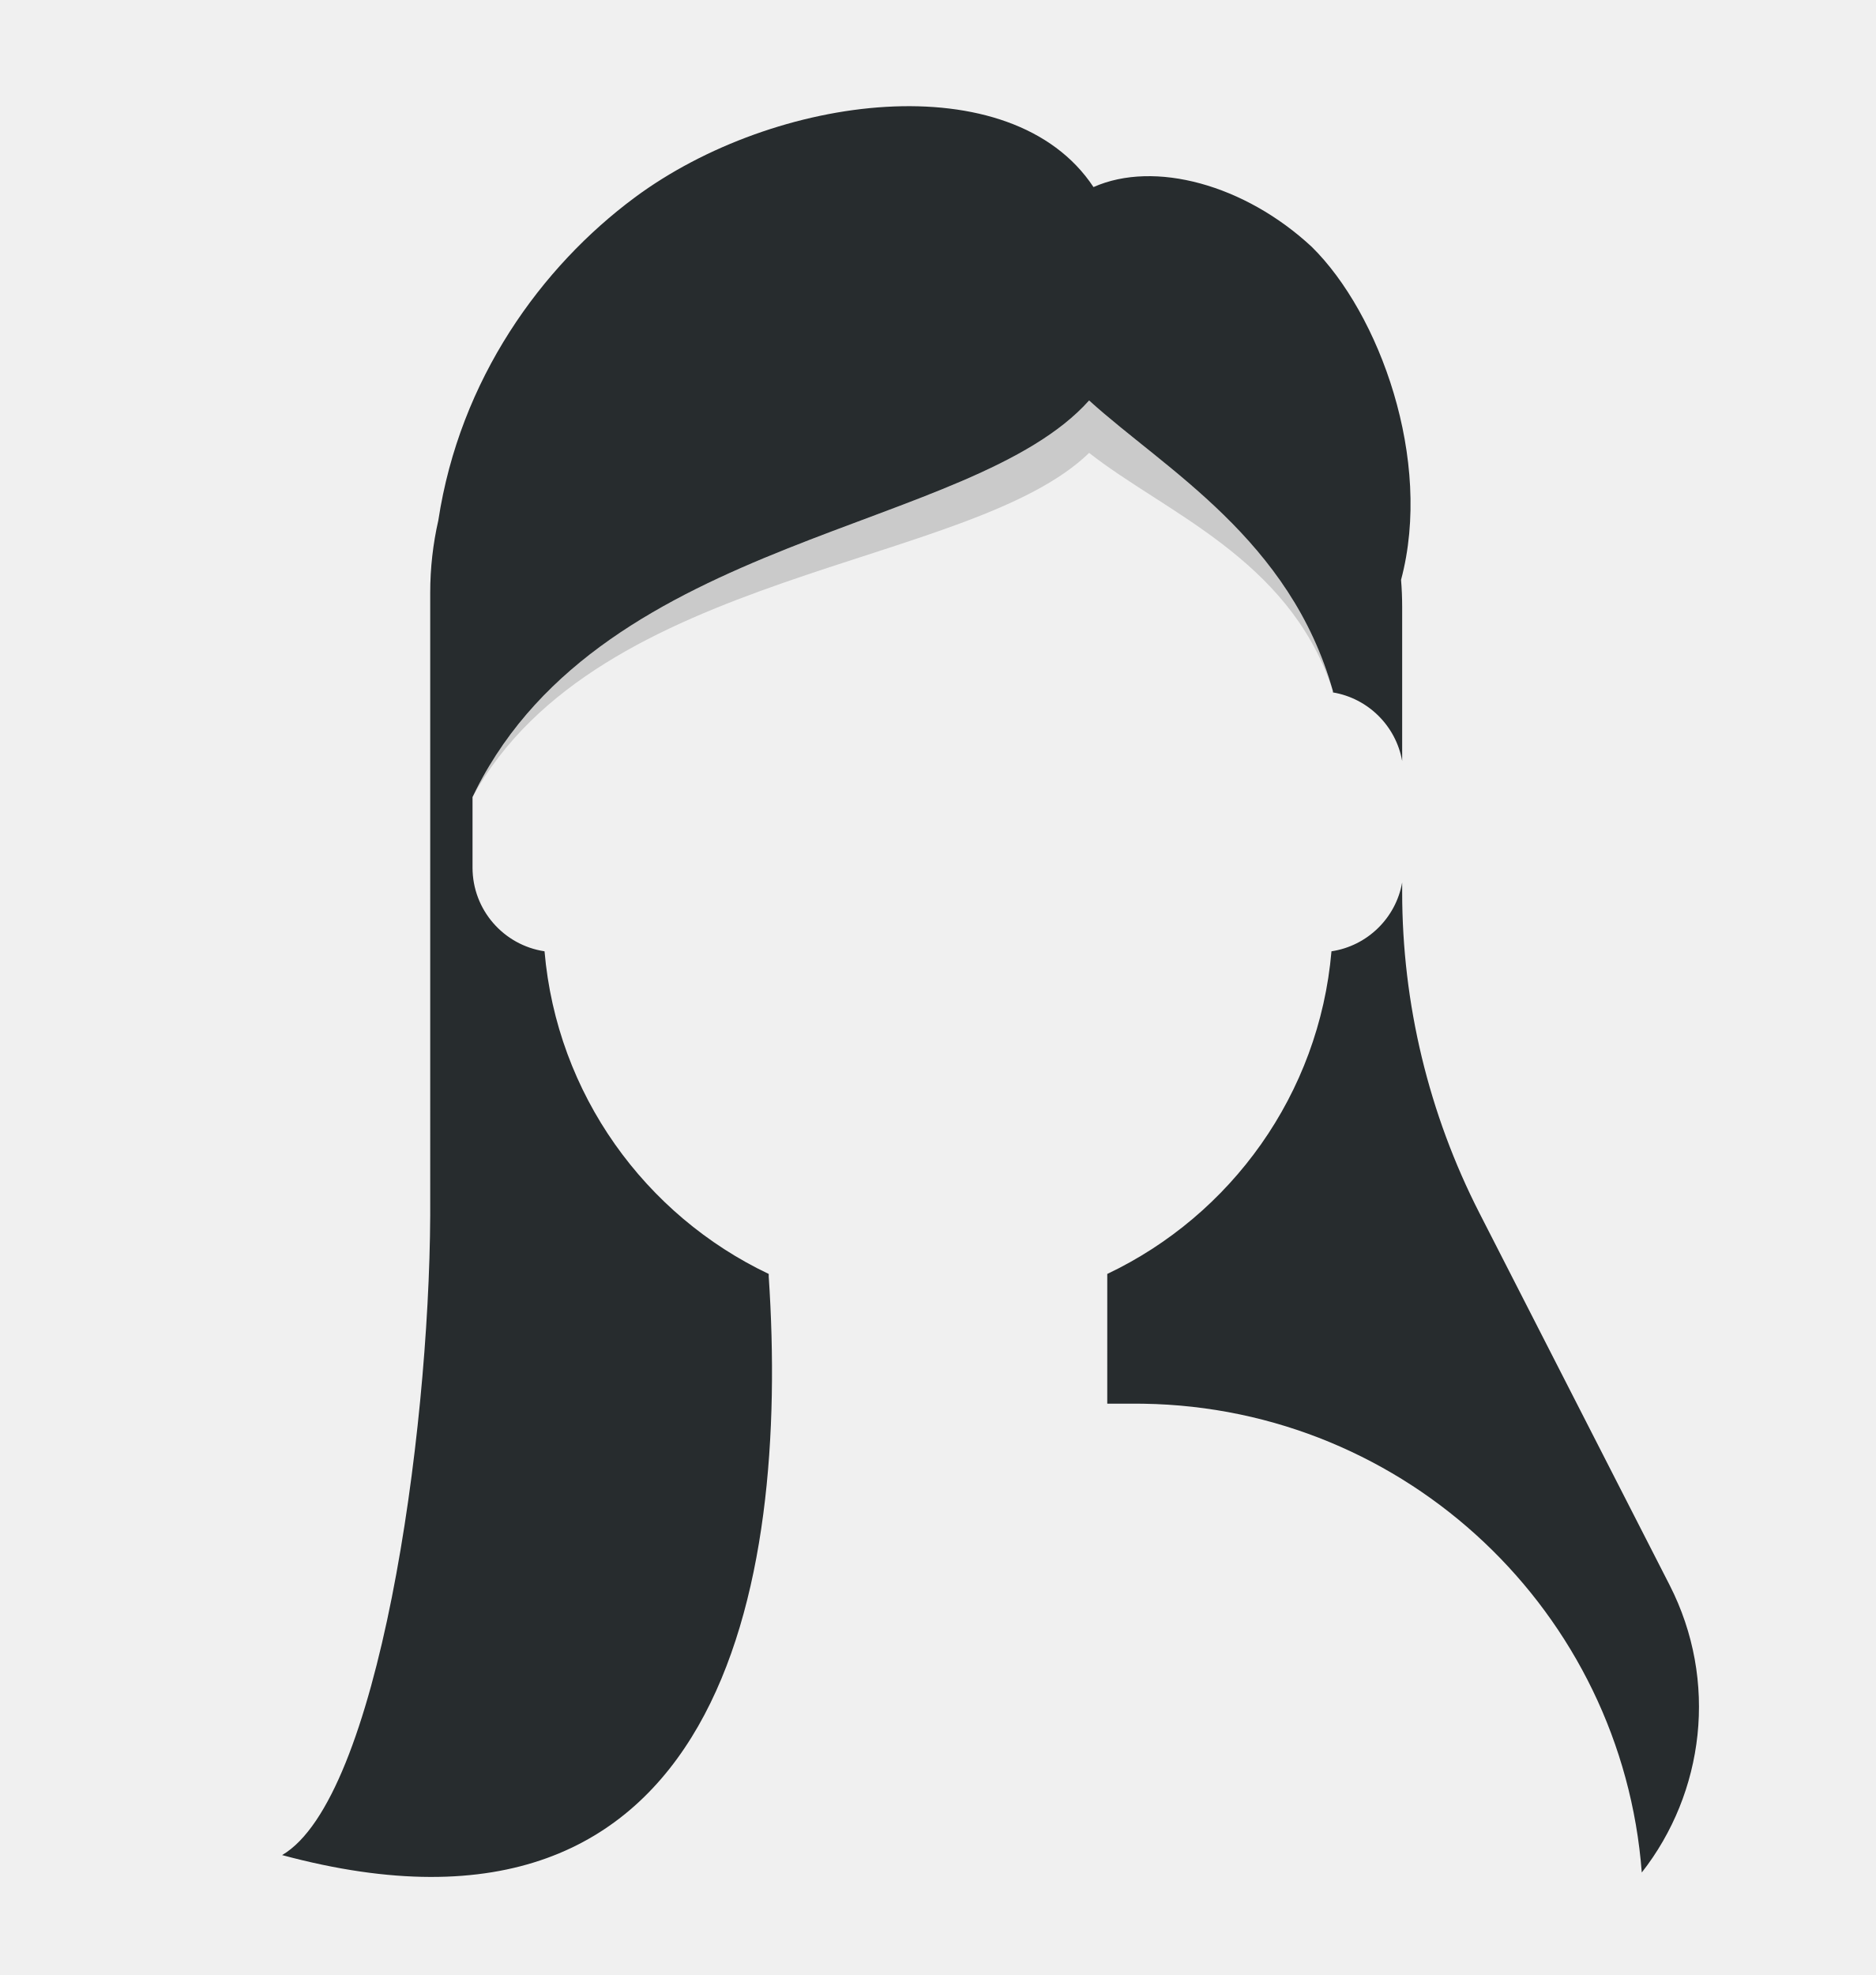
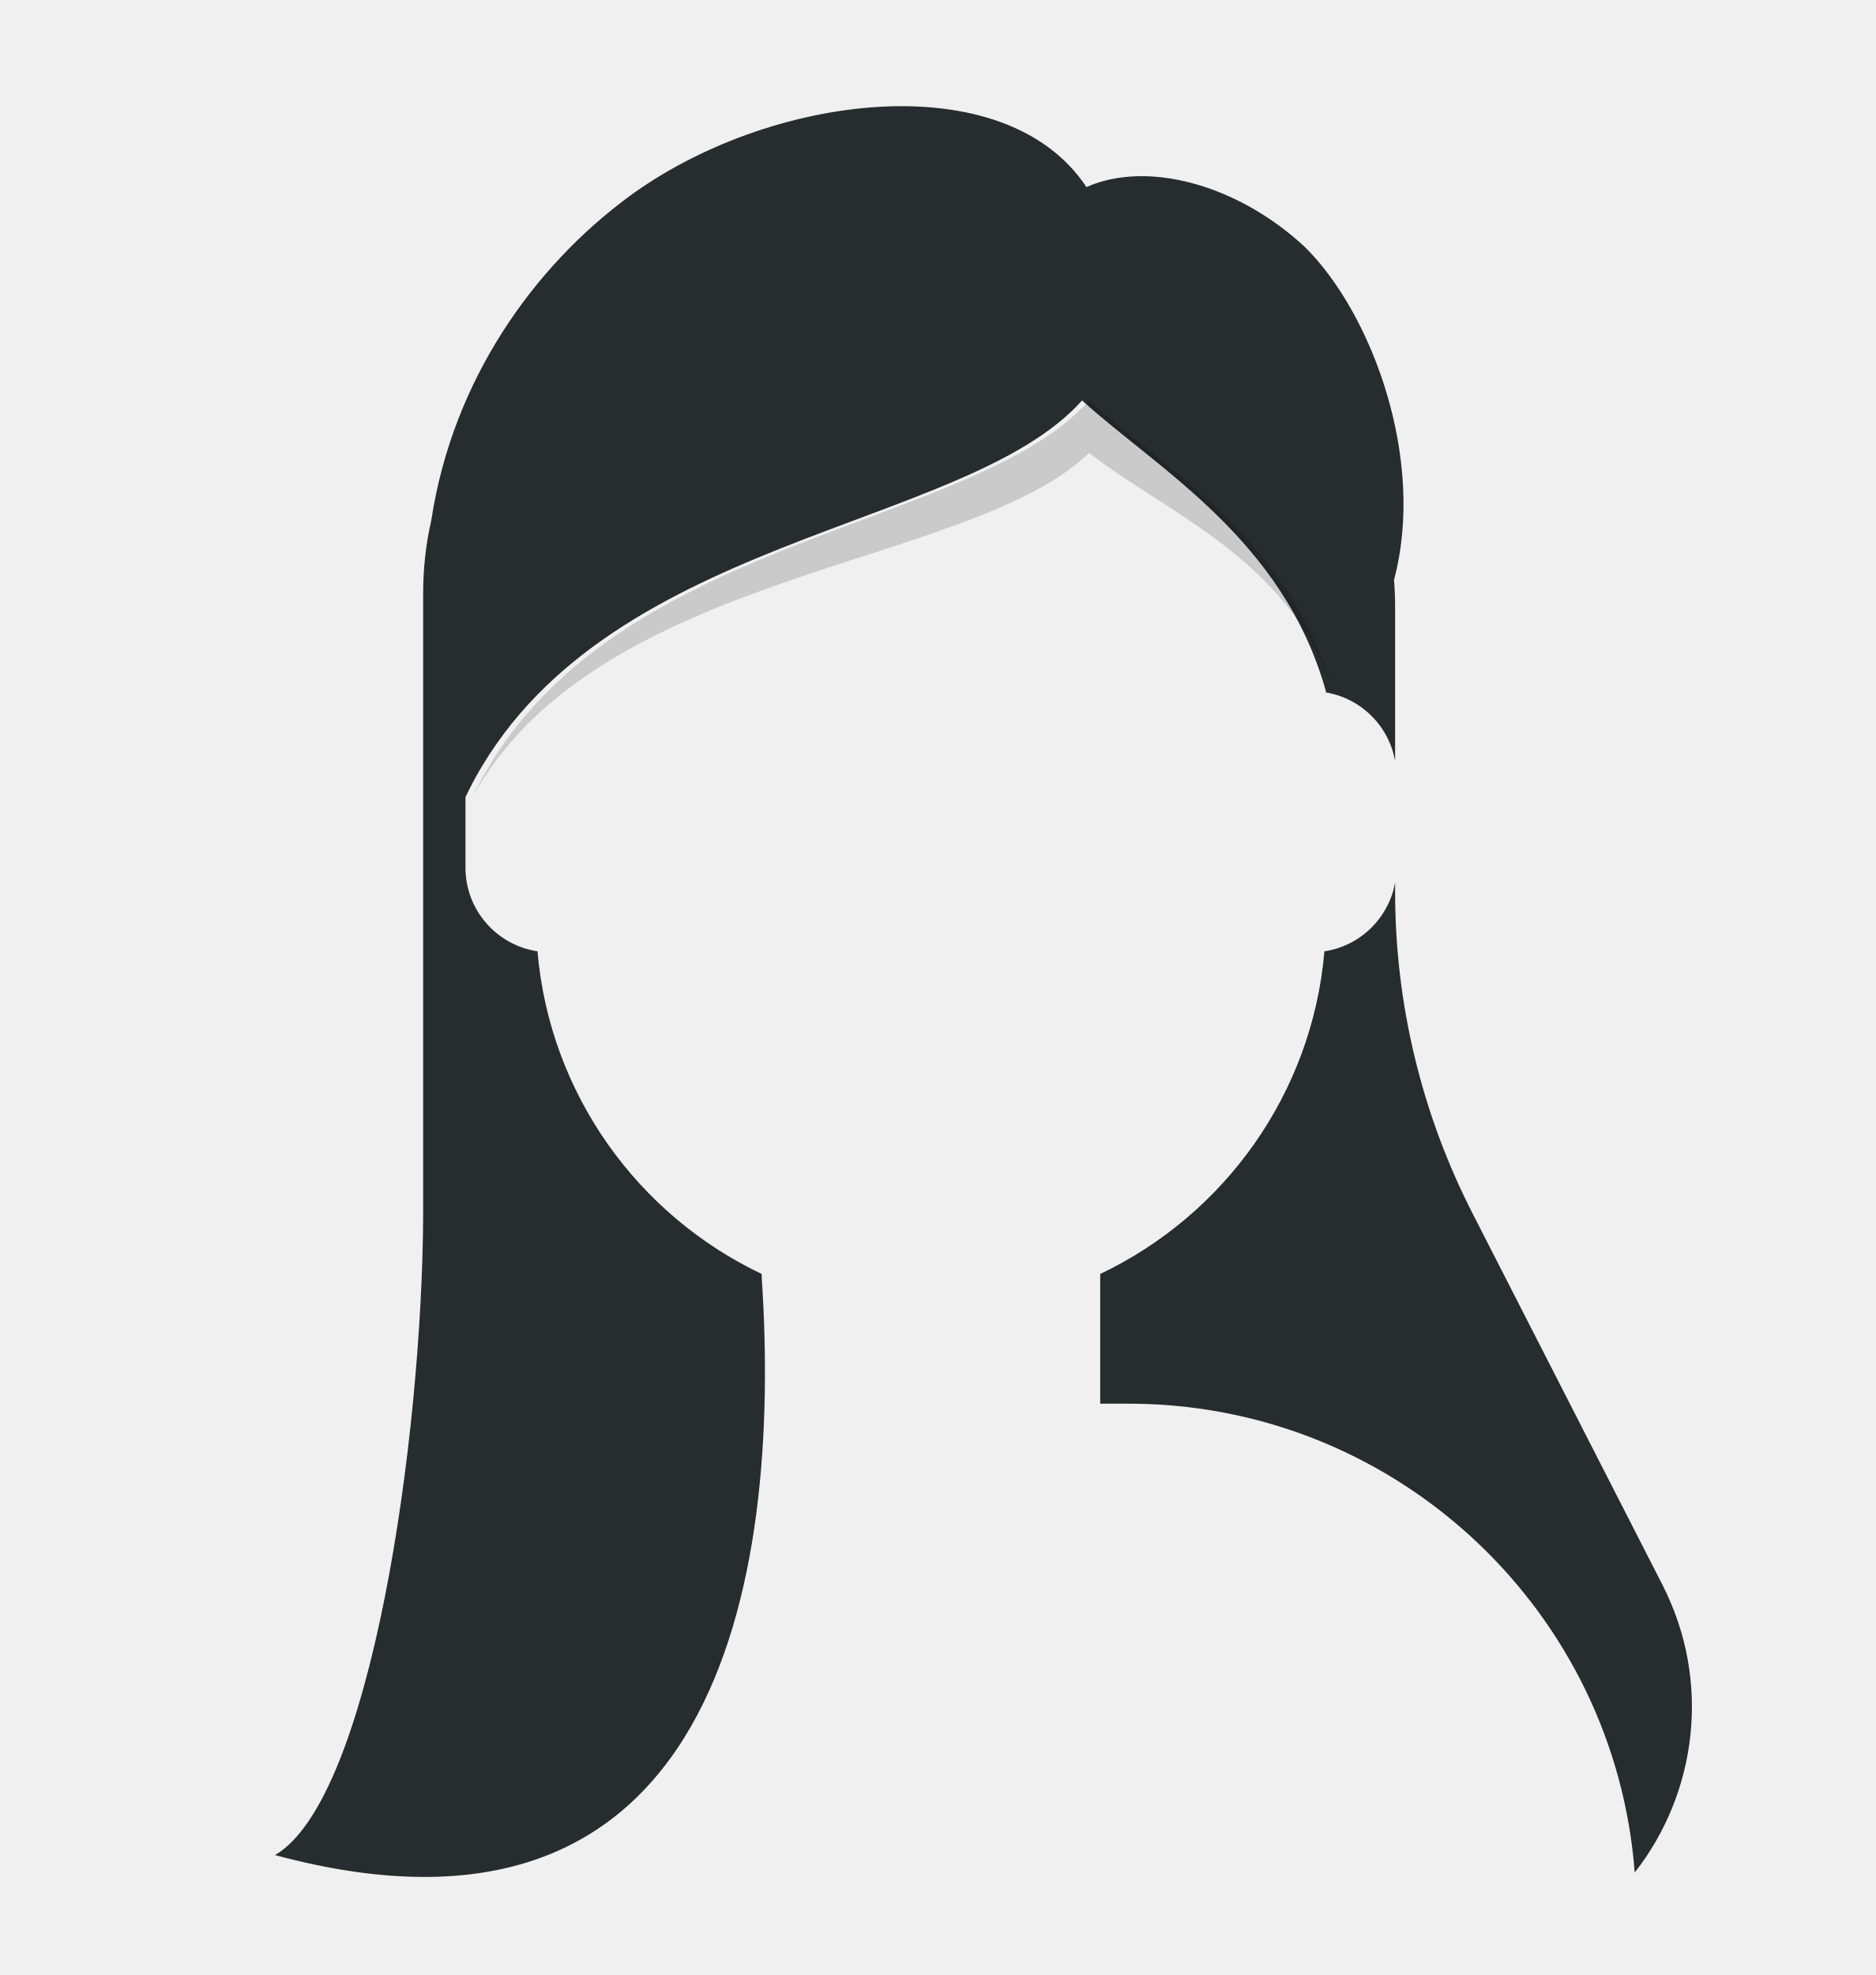
<svg xmlns="http://www.w3.org/2000/svg" xmlns:xlink="http://www.w3.org/1999/xlink" width="266px" height="280px" viewBox="0 0 266 280" version="1.1">
  <defs>
    <path d="M115.047,11.522 C123.697,7.681 136.518,11.182 146,20 C155.566,29.416 163.201,50.2 158.657,67.207 C158.762,68.471 158.815,69.75 158.815,71.041 L158.815,92.892 C157.934,87.918 153.989,84.003 149,83.166 L149,83 C142.963,61.462 125.227,51.578 114.427,41.775 C97.707,60.484 45.874,60.736 27.545,96.893 L27,98 L27,108 C27,114.019 31.431,119.003 37.209,119.867 C38.952,140.115 51.469,157.283 69,165.611 L68.999,166 C68.999,166 69,166 69,166 C71.93,209.855 62.358,264.797 0,248 C13.642,240.016 20.847,188.781 21.001,157.287 L21,69.046 C21,65.518 21.397,62.082 22.15,58.781 C25.201,38.737 36.773,22.813 50,13 C69.905,-1.76 103.442,-6.018 115.047,11.522 Z M158.815,110.108 L158.815,111.47 C158.815,127.299 162.573,142.901 169.778,156.994 L196.727,209.701 C203.69,223.321 201.645,239.175 192.789,250.471 C189.995,213.661 159.522,184.587 122.135,184.009 L121,184 L117,183.999 L117.001,165.61 C134.531,157.282 147.048,140.115 148.791,119.868 C153.877,119.107 157.921,115.152 158.815,110.108 Z" id="path-1" />
  </defs>
  <g id="Top/Long-Hair/Straight" stroke="none" stroke-width="1" fill="none" fill-rule="evenodd">
-     <g id="Hair" transform="translate(40, 15)">
+     <g id="Hair" transform="translate(39, 15)">
      <mask id="mask-2" fill="white">
        <use xlink:href="#path-1" />
      </mask>
      <use fill="#272C2E" xlink:href="#path-1" />
      <g id="Hair-Color" mask="url(#mask-2)" fill="">
        <g transform="translate(-39, -15)" id="Color">
          <rect x="0" y="0" width="264" height="280" />
        </g>
      </g>
    </g>
    <path d="M188.685,96.921 L188.952,97.836 L188.761,97.268 C182.509,79.124 165.091,72.606 154.43,64.208 C137.535,80.607 84.823,80.665 67,113 C84.823,75.738 137.539,75.673 154.432,56.775 C165.044,66.413 182.367,76.129 188.685,96.921 Z M188.952,97.836 L188.959,97.857 L189,98 L189,98 L188.952,97.836 Z" id="Shadow" fill-opacity="0.16" fill="#000000" />
    <g id="Facial-Hair" transform="translate(49, 72)" />
    <g id="Accessory" transform="translate(62, 85)" />
  </g>
</svg>
